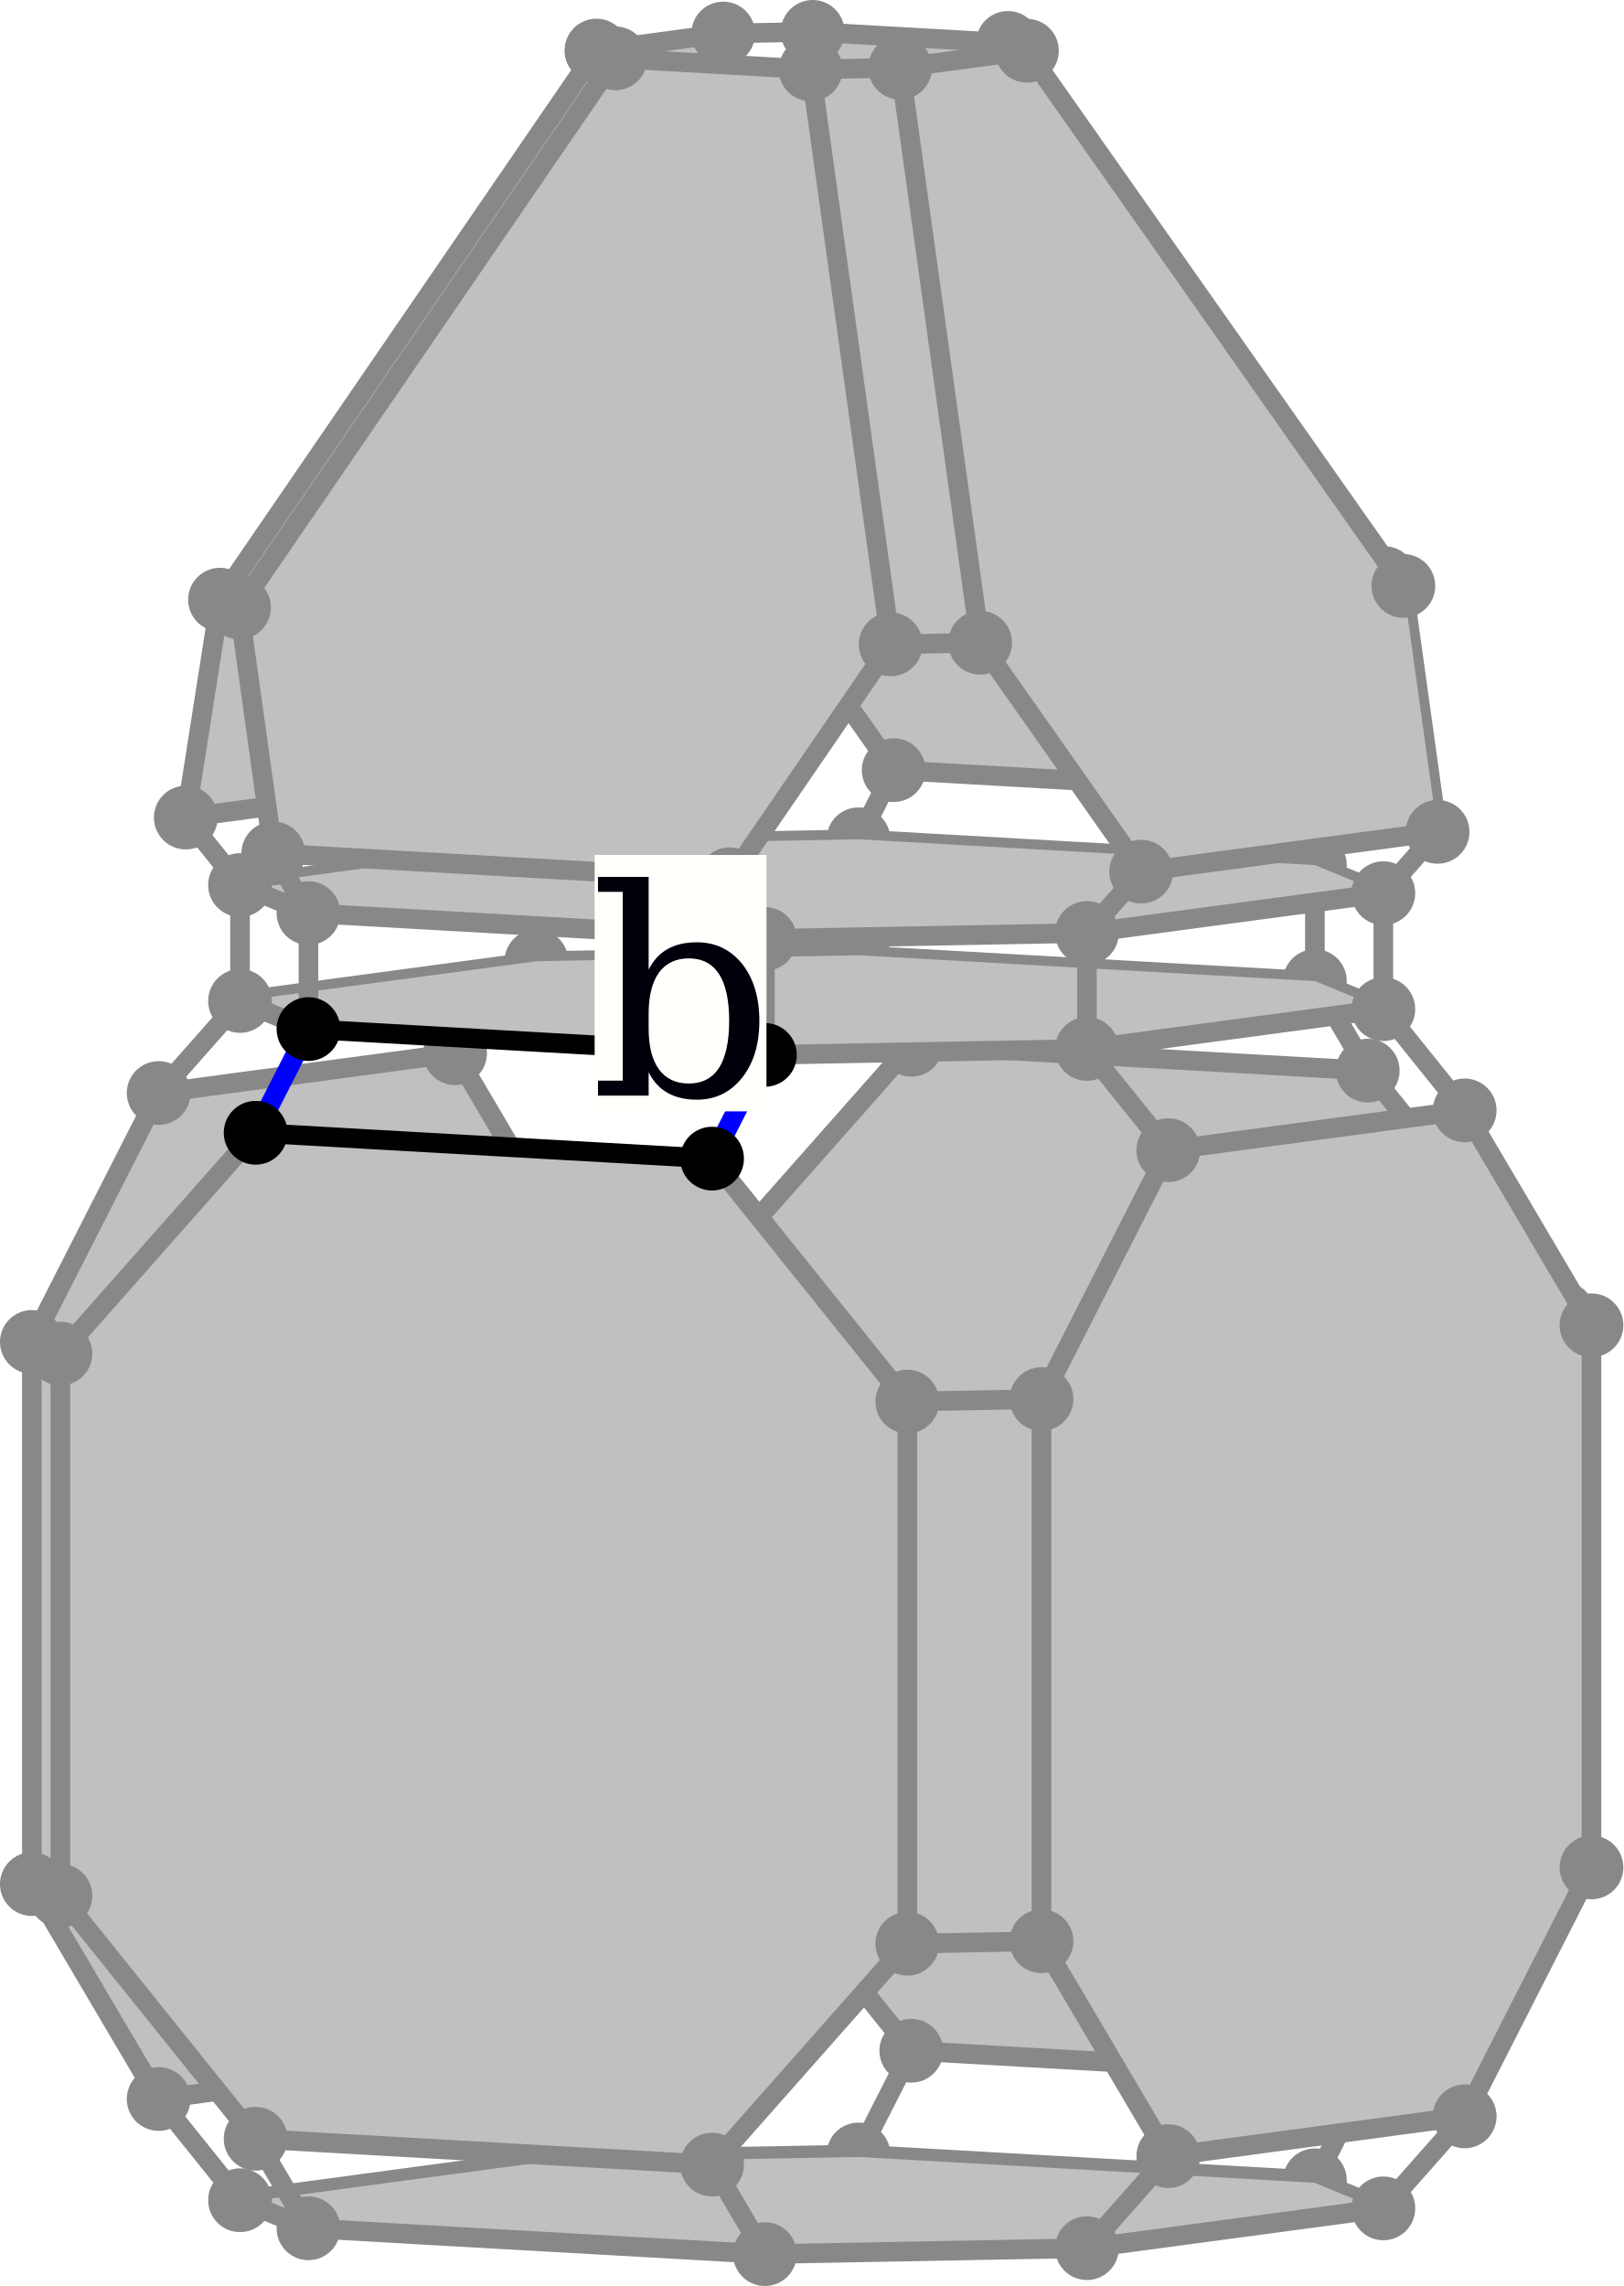
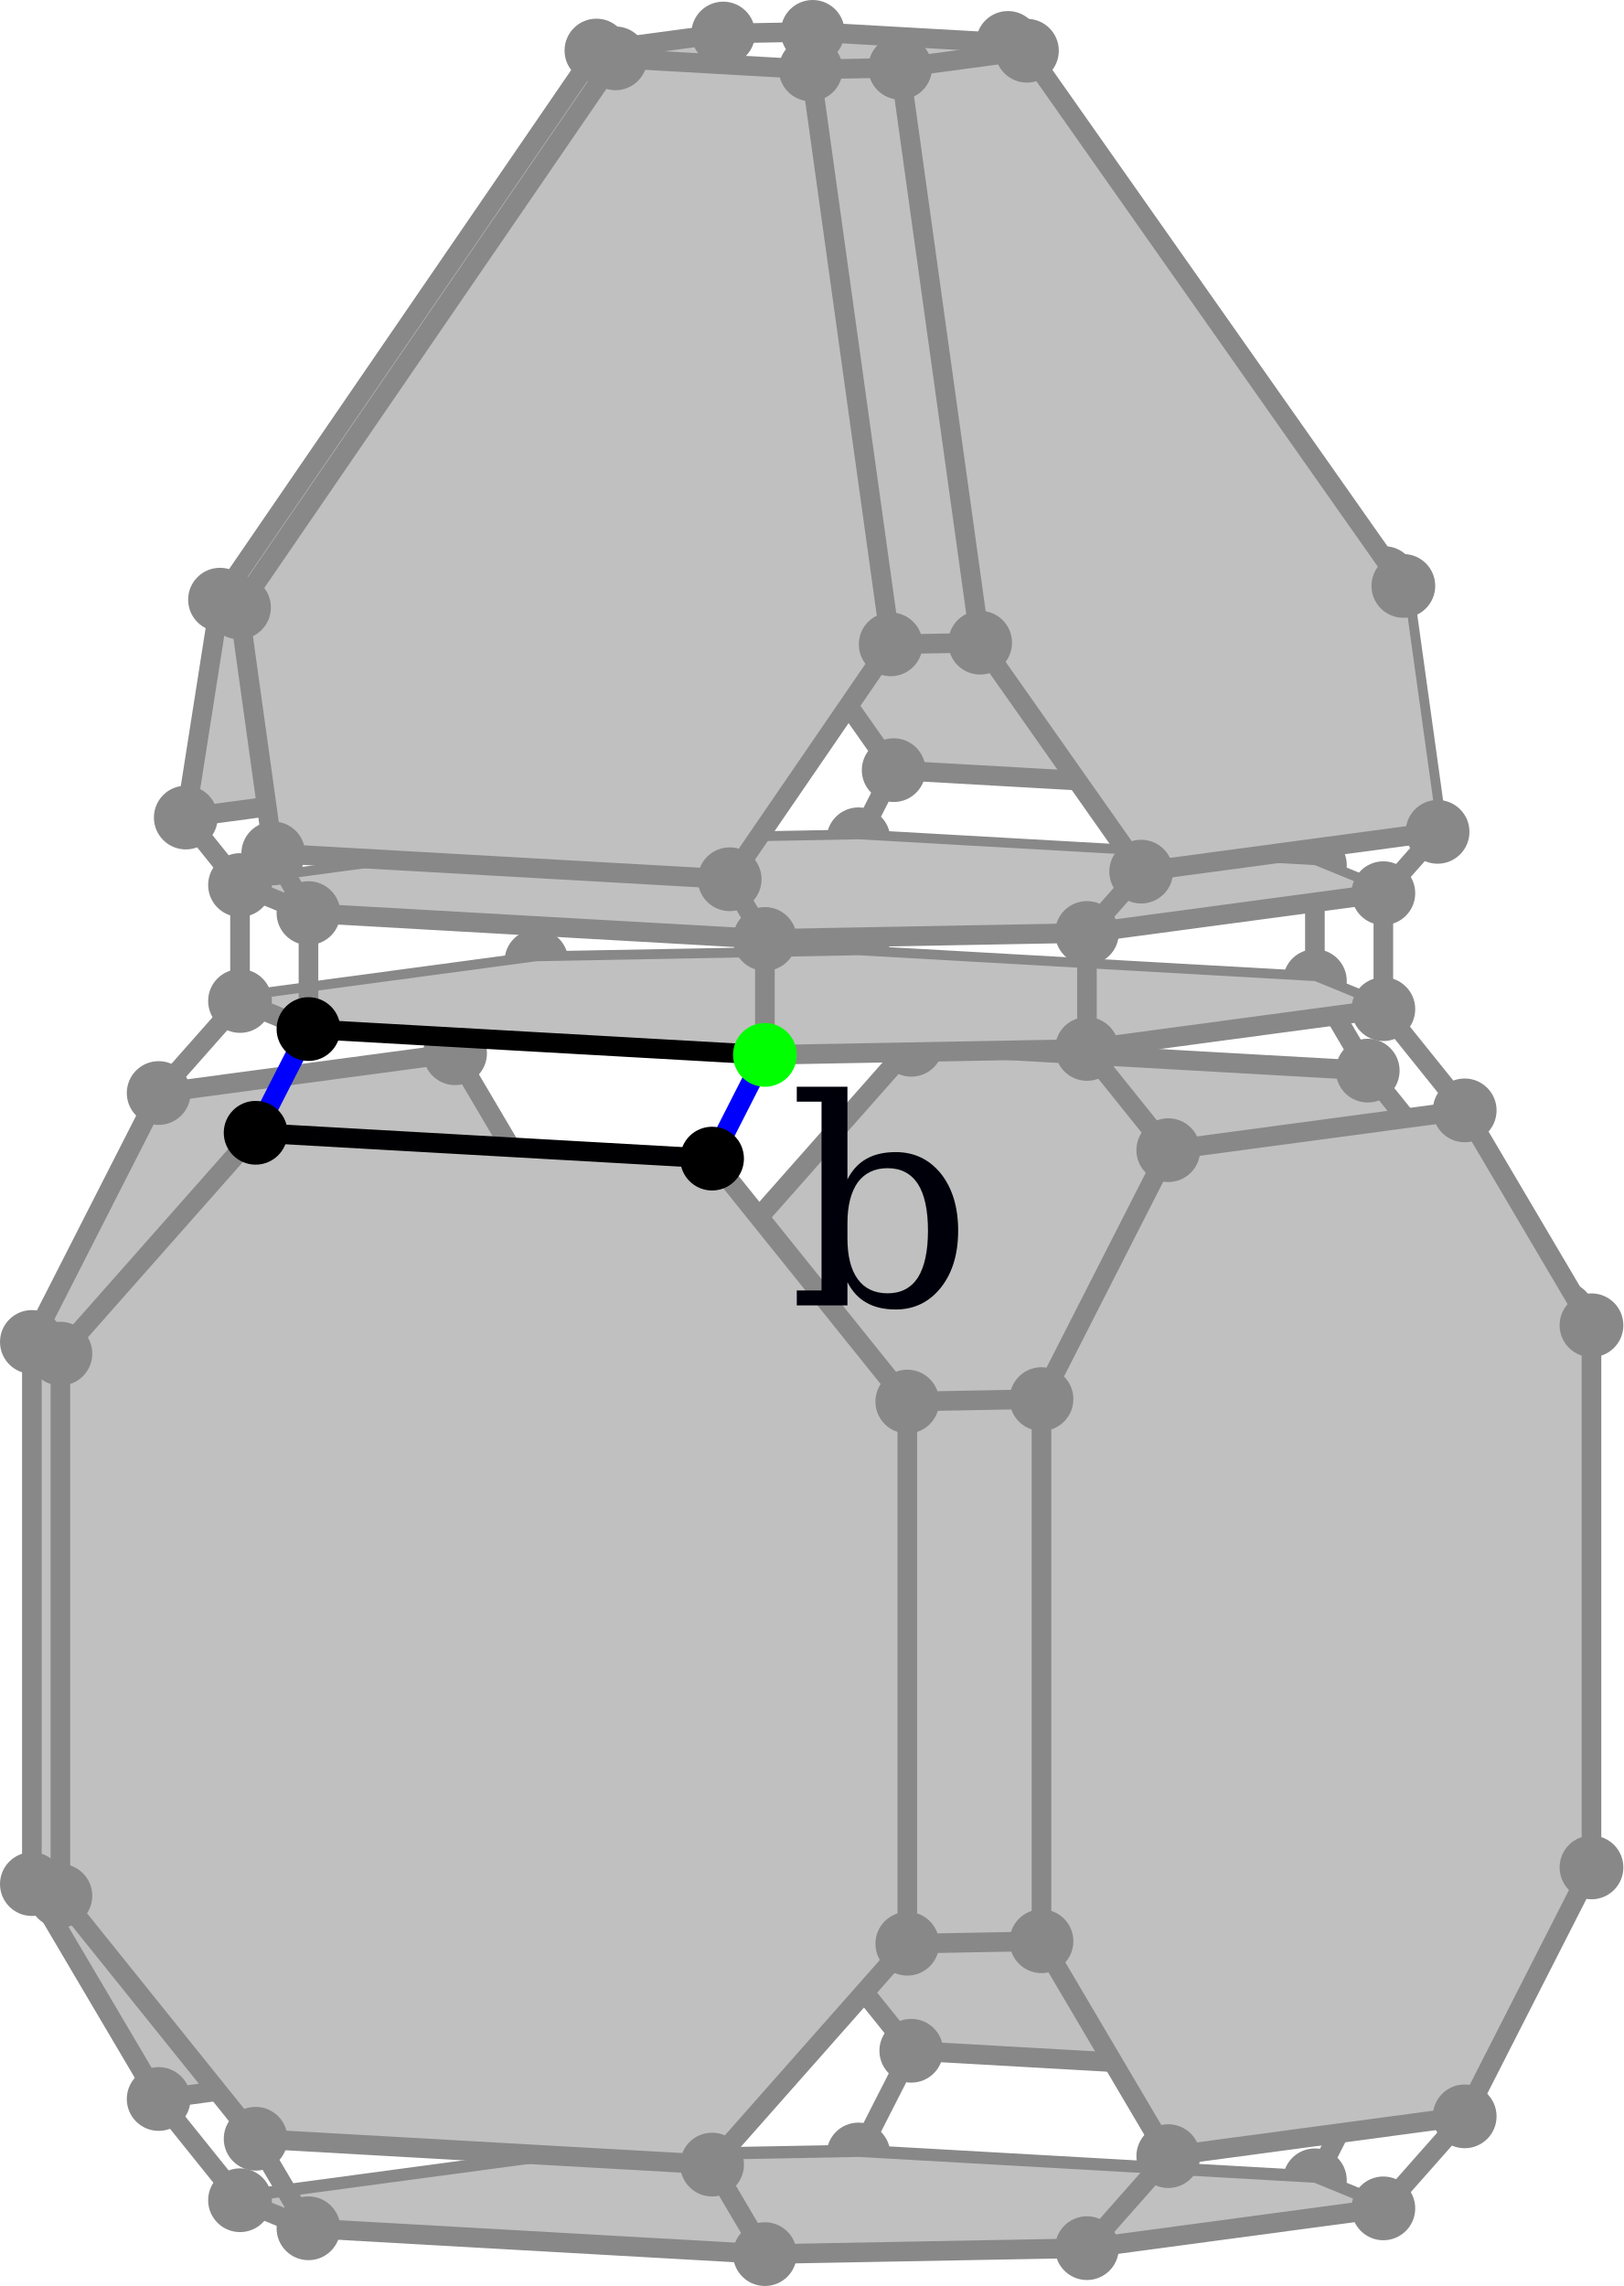
<svg xmlns="http://www.w3.org/2000/svg" width="331.037" height="466.17" version="1.1" id="svg8911">
  <defs id="defs8915" />
  <style id="style">
		.arc0 {
			fill:none;
			fill-rule:evenodd;
			stroke:black;
			stroke-width:4;
			stroke-linecap:round;
			stroke-linejoin:round;
			stroke-opacity:1;
		}
		.arc1 {
			fill:none;
			fill-rule:evenodd;
			stroke:red;
			stroke-width:4;
			stroke-linecap:round;
			stroke-linejoin:round;
			stroke-opacity:1;
		}
		.arc2 {
			fill:none;
			fill-rule:evenodd;
			stroke:blue;
			stroke-width:4;
			stroke-linecap:round;
			stroke-linejoin:round;
			stroke-opacity:1;
		}
		.arc3 {
			fill:none;
			fill-rule:evenodd;
			stroke:green;
			stroke-width:4;
			stroke-linecap:round;
			stroke-linejoin:round;
			stroke-opacity:1;
		}
		.topological-dart {
			fill:#000000;
			stroke:#000000;
			stroke-width:0;
			stroke-linecap:round;
			stroke-linejoin:round;
			stroke-dasharray:none;
			paint-order:markers fill stroke;
		}
	</style>
  <polygon points="678.813,278.647 771.888,283.915 811.702,333.461 811.702,444.018 771.888,489.057 678.813,483.789 638.999,434.243 638.999,323.686 " id="face_7_6_5_4_3_2_1_0" style="fill:#c0c0c0;stroke:none" opacity="1" transform="translate(-492.9815,-65.58991)" />
  <line class="arc1" id="link0_@1_1" x1="146.017" y1="368.653" x2="185.831" y2="418.199" style="stroke:#888888;stroke-opacity:1" />
  <line class="arc2" id="link0_@2_28" x1="146.017" y1="368.653" x2="118.655" y2="369.16" style="stroke:#888888;stroke-opacity:1" />
  <line class="arc0" id="link0_@0_7" x1="146.017" y1="368.653" x2="146.017" y2="258.096" style="stroke:#888888;stroke-opacity:1" />
  <circle id="dart0" cx="146.017" cy="368.653" r="6" stroke="#000000" fill="#000000" style="stroke:#888888;stroke-opacity:1" />
  <polygon points="585.781,280.371 525.337,288.483 499.481,339.245 499.481,449.802 525.337,493.624 585.781,485.512 611.636,434.75 611.636,324.193 " id="face_23_24_25_26_31_30_29_28" style="fill:#c0c0c0;stroke:none" opacity="1" transform="translate(-492.9815,-65.58991)" />
  <line class="arc1" id="link28_@1_29" x1="118.655" y1="369.16" x2="92.799" y2="419.922" style="stroke:#888888;stroke-opacity:1" />
  <line class="arc0" id="link28_@0_23" x1="118.655" y1="369.16" x2="118.655" y2="258.603" style="stroke:#888888;stroke-opacity:1" />
  <circle id="dart28" cx="118.655" cy="369.16" r="6" stroke="#000000" fill="#000000" style="stroke:#888888;stroke-opacity:1" />
  <line class="arc1" id="link7_@1_6" x1="146.017" y1="258.096" x2="185.831" y2="213.057" style="stroke:#888888;stroke-opacity:1" />
  <line class="arc2" id="link7_@2_23" x1="146.017" y1="258.096" x2="118.655" y2="258.603" style="stroke:#888888;stroke-opacity:1" />
  <circle id="dart7" cx="146.017" cy="258.096" r="6" stroke="#000000" fill="#000000" style="stroke:#888888;stroke-opacity:1" />
  <line class="arc1" id="link23_@1_24" x1="118.655" y1="258.603" x2="92.799" y2="214.781" style="stroke:#888888;stroke-opacity:1" />
  <circle id="dart23" cx="118.655" cy="258.603" r="6" stroke="#000000" fill="#000000" style="stroke:#888888;stroke-opacity:1" />
  <line class="arc2" id="link1_@2_33" x1="185.831" y1="418.199" x2="175.058" y2="439.35" style="stroke:#888888;stroke-opacity:1" />
  <line class="arc0" id="link1_@0_2" x1="185.831" y1="418.199" x2="278.907" y2="423.467" style="stroke:#888888;stroke-opacity:1" />
  <circle id="dart1" cx="185.831" cy="418.199" r="6" stroke="#000000" fill="#000000" style="stroke:#888888;stroke-opacity:1;fill:#888888;fill-opacity:1" />
  <line class="arc1" id="link33_@1_34" x1="175.058" y1="439.35" x2="109.389" y2="440.566" style="stroke:#888888;stroke-opacity:1" />
  <line class="arc0" id="link33_@0_38" x1="175.058" y1="439.35" x2="268.134" y2="444.618" style="stroke:#888888;stroke-opacity:1" />
  <circle id="dart33" cx="175.058" cy="439.35" r="6" stroke="#000000" fill="#000000" style="stroke:#888888;stroke-opacity:1;fill:#888888;fill-opacity:1" />
  <line class="arc2" id="link6_@2_18" x1="185.831" y1="213.057" x2="175.058" y2="194.798" style="stroke:#888888;stroke-opacity:1" />
  <line class="arc0" id="link6_@0_5" x1="185.831" y1="213.057" x2="278.907" y2="218.325" style="stroke:#888888;stroke-opacity:1" />
  <circle id="dart6" cx="185.831" cy="213.057" r="6" stroke="#000000" fill="#000000" style="stroke:#888888;stroke-opacity:1;fill:#888888;fill-opacity:1" />
  <line class="arc2" id="link29_@2_34" x1="92.799" y1="419.922" x2="109.389" y2="440.566" style="stroke:#888888;stroke-opacity:1" />
  <line class="arc0" id="link29_@0_30" x1="92.799" y1="419.922" x2="32.356" y2="428.035" style="stroke:#888888;stroke-opacity:1" />
  <circle id="dart29" cx="92.799" cy="419.922" r="6" stroke="#000000" fill="#000000" style="stroke:#888888;stroke-opacity:1" />
  <line class="arc0" id="link34_@0_35" x1="109.389" y1="440.566" x2="48.945" y2="448.679" style="stroke:#888888;stroke-opacity:1" />
  <circle id="dart34" cx="109.389" cy="440.566" r="6" stroke="#000000" fill="#000000" style="stroke:#888888;stroke-opacity:1" />
  <polygon points="775.277,183.479 698.517,74.343 658.703,72.09 642.387,175.957 675.222,222.641 768.297,227.909 " id="face_85_86_87_81_80_79" style="fill:#c0c0c0;stroke:none" opacity="1" transform="translate(-492.9815,-65.58991)" />
  <line class="arc1" id="link79_@1_80" x1="182.24" y1="157.051" x2="149.406" y2="110.367" style="stroke:#888888;stroke-opacity:1" />
  <line class="arc2" id="link79_@2_78" x1="182.24" y1="157.051" x2="175.058" y2="171.152" style="stroke:#888888;stroke-opacity:1" />
  <line class="arc0" id="link79_@0_85" x1="182.24" y1="157.051" x2="275.316" y2="162.319" style="stroke:#888888;stroke-opacity:1" />
  <circle id="dart79" cx="182.24" cy="157.051" r="6" stroke="#000000" fill="#000000" style="stroke:#888888;stroke-opacity:1;fill:#888888;fill-opacity:1" />
  <line class="arc1" id="link18_@1_19" x1="175.058" y1="194.798" x2="109.389" y2="196.015" style="stroke:#888888;stroke-opacity:1" />
  <line class="arc3" id="link18_@3_78" x1="175.058" y1="194.798" x2="175.058" y2="171.152" style="stroke:#888888;stroke-opacity:1" />
  <line class="arc0" id="link18_@0_13" x1="175.058" y1="194.798" x2="268.134" y2="200.066" style="stroke:#888888;stroke-opacity:1" />
  <circle id="dart18" cx="175.058" cy="194.798" r="6" stroke="#000000" fill="#000000" style="fill:#888888;fill-opacity:1;stroke:#888888;stroke-opacity:1" />
  <line class="arc2" id="link24_@2_19" x1="92.799" y1="214.781" x2="109.389" y2="196.015" style="stroke:#888888;stroke-opacity:1" />
  <line class="arc0" id="link24_@0_25" x1="92.799" y1="214.781" x2="32.356" y2="222.893" style="stroke:#888888;stroke-opacity:1" />
  <circle id="dart24" cx="92.799" cy="214.781" r="6" stroke="#000000" fill="#000000" style="stroke:#888888;stroke-opacity:1;fill:#888888;fill-opacity:1" />
  <line class="arc1" id="link78_@1_72" x1="175.058" y1="171.152" x2="109.389" y2="172.369" style="stroke:#888888;stroke-opacity:1" />
  <line class="arc0" id="link78_@0_84" x1="175.058" y1="171.152" x2="268.134" y2="176.42" style="stroke:#888888;stroke-opacity:1" />
  <circle id="dart78" cx="175.058" cy="171.152" r="6" stroke="#000000" fill="#000000" style="stroke:#888888;stroke-opacity:1;fill:#888888;fill-opacity:1" />
  <line class="arc2" id="link80_@2_74" x1="149.406" y1="110.367" x2="131.164" y2="110.705" style="stroke:#888888;stroke-opacity:1" />
  <line class="arc0" id="link80_@0_81" x1="149.406" y1="110.367" x2="165.721" y2="6.5" style="stroke:#888888;stroke-opacity:1" />
  <circle id="dart80" cx="149.406" cy="110.367" r="6" stroke="#000000" fill="#000000" style="stroke:#888888;stroke-opacity:1" />
  <polygon points="614.606,75.898 537.846,187.877 530.867,232.308 591.311,224.196 624.145,176.295 640.461,72.428 " id="face_75_69_68_67_73_74" style="fill:#c0c0c0;stroke:#888888;stroke-opacity:1" opacity="1" transform="translate(-492.9815,-65.58991)" />
  <line class="arc1" id="link74_@1_73" x1="131.164" y1="110.705" x2="98.329" y2="158.606" style="stroke:#888888;stroke-opacity:1" />
  <line class="arc0" id="link74_@0_75" x1="131.164" y1="110.705" x2="147.48" y2="6.838" style="stroke:#888888;stroke-opacity:1" />
  <circle id="dart74" cx="131.164" cy="110.705" r="6" stroke="#000000" fill="#000000" style="stroke:#888888;stroke-opacity:1" />
  <line class="arc2" id="link73_@2_72" x1="98.329" y1="158.606" x2="109.389" y2="172.369" style="stroke:#888888;stroke-opacity:1" />
  <line class="arc0" id="link73_@0_67" x1="98.329" y1="158.606" x2="37.885" y2="166.718" style="stroke:#888888;stroke-opacity:1" />
  <circle id="dart73" cx="98.329" cy="158.606" r="6" stroke="#000000" fill="#000000" style="stroke:#888888;stroke-opacity:1" />
  <line class="arc3" id="link19_@3_72" x1="109.389" y1="196.015" x2="109.389" y2="172.369" style="stroke:#888888;stroke-opacity:1" />
  <line class="arc0" id="link19_@0_20" x1="109.389" y1="196.015" x2="48.945" y2="204.127" style="stroke:#888888;stroke-opacity:1" />
  <circle id="dart19" cx="109.389" cy="196.015" r="6" stroke="#000000" fill="#000000" style="fill:#888888;fill-opacity:1;stroke:#888888;stroke-opacity:1" />
  <line class="arc0" id="link72_@0_66" x1="109.389" y1="172.369" x2="48.945" y2="180.481" style="stroke:#888888;stroke-opacity:1" />
  <circle id="dart72" cx="109.389" cy="172.369" r="6" stroke="#000000" fill="#000000" style="stroke:#888888;stroke-opacity:1" />
  <line class="arc1" id="link2_@1_3" x1="278.907" y1="423.467" x2="318.721" y2="378.428" style="stroke:#888888;stroke-opacity:1" />
  <line class="arc2" id="link2_@2_38" x1="278.907" y1="423.467" x2="268.134" y2="444.618" style="stroke:#888888;stroke-opacity:1" />
  <circle id="dart2" cx="278.907" cy="423.467" r="6" stroke="#000000" fill="#000000" style="stroke:#888888;stroke-opacity:1" />
  <line class="arc1" id="link38_@1_39" x1="268.134" y1="444.618" x2="282.092" y2="450.341" style="stroke:#888888;stroke-opacity:1" />
  <circle id="dart38" cx="268.134" cy="444.618" r="6" stroke="#000000" fill="#000000" style="stroke:#888888;stroke-opacity:1;fill:#888888;fill-opacity:1" />
  <polygon points="775.074,515.931 714.63,524.043 648.96,525.26 555.885,519.992 541.926,514.268 602.37,506.156 668.04,504.94 761.115,510.208 " id="face_38_39_40_41_36_35_34_33" style="fill:#c0c0c0;stroke:#888888;stroke-opacity:1" opacity="1" transform="translate(-492.9815,-65.58991)" />
  <line class="arc1" id="link5_@1_4" x1="278.907" y1="218.325" x2="318.721" y2="267.871" style="stroke:#888888;stroke-opacity:1" />
  <line class="arc2" id="link5_@2_13" x1="278.907" y1="218.325" x2="268.134" y2="200.066" style="stroke:#888888;stroke-opacity:1" />
  <circle id="dart5" cx="278.907" cy="218.325" r="6" stroke="#000000" fill="#000000" style="stroke:#888888;stroke-opacity:1;fill:#888888;fill-opacity:1" />
  <line class="arc1" id="link85_@1_86" x1="275.316" y1="162.319" x2="282.295" y2="117.889" style="stroke:#888888;stroke-opacity:1" />
  <line class="arc2" id="link85_@2_84" x1="275.316" y1="162.319" x2="268.134" y2="176.42" style="stroke:#888888;stroke-opacity:1" />
  <circle id="dart85" cx="275.316" cy="162.319" r="6" stroke="#000000" fill="#000000" style="stroke:#888888;stroke-opacity:1" />
  <line class="arc2" id="link3_@2_43" x1="318.721" y1="378.428" x2="324.537" y2="380.813" style="stroke:#888888;stroke-opacity:1" />
  <line class="arc0" id="link3_@0_4" x1="318.721" y1="378.428" x2="318.721" y2="267.871" style="stroke:#888888;stroke-opacity:1" />
  <circle id="dart3" cx="318.721" cy="378.428" r="6" stroke="#000000" fill="#000000" style="stroke:#888888;stroke-opacity:1" />
  <line class="arc1" id="link13_@1_14" x1="268.134" y1="200.066" x2="282.092" y2="205.79" style="stroke:#888888;stroke-opacity:1" />
  <line class="arc3" id="link13_@3_84" x1="268.134" y1="200.066" x2="268.134" y2="176.42" style="stroke:#888888;stroke-opacity:1" />
  <circle id="dart13" cx="268.134" cy="200.066" r="6" stroke="#000000" fill="#000000" style="fill:#888888;fill-opacity:1;stroke:#888888;stroke-opacity:1" />
  <line class="arc1" id="link84_@1_90" x1="268.134" y1="176.42" x2="282.092" y2="182.144" style="stroke:#888888;stroke-opacity:1" />
  <polygon points="775.074,271.38 714.63,279.492 648.96,280.708 555.885,275.44 541.926,269.717 602.37,261.605 668.04,260.388 761.115,265.656 " id="face_13_14_15_16_21_20_19_18" style="fill:#c0c0c0;stroke:none" opacity="1" transform="translate(-492.9815,-65.58991)" />
  <circle id="dart84" cx="268.134" cy="176.42" r="6" stroke="#000000" fill="#000000" style="stroke:#888888;stroke-opacity:1;fill:#888888;fill-opacity:1" />
  <line class="arc2" id="link4_@2_8" x1="318.721" y1="267.871" x2="324.537" y2="270.256" style="stroke:#888888;stroke-opacity:1" />
  <circle id="dart4" cx="318.721" cy="267.871" r="6" stroke="#000000" fill="#000000" style="stroke:#888888;stroke-opacity:1" />
  <line class="arc1" id="link30_@1_31" x1="32.356" y1="428.035" x2="6.5" y2="384.212" style="stroke:#888888;stroke-opacity:1" />
  <line class="arc2" id="link30_@2_35" x1="32.356" y1="428.035" x2="48.945" y2="448.679" style="stroke:#888888;stroke-opacity:1" />
  <circle id="dart30" cx="32.356" cy="428.035" r="6" stroke="#000000" fill="#000000" style="stroke:#888888;stroke-opacity:1;fill:#888888;fill-opacity:1" />
  <polygon points="791.663,292.023 731.219,300.135 705.363,350.898 705.363,461.455 731.219,505.277 791.663,497.165 817.518,446.403 817.518,335.846 " id="face_8_9_10_11_46_45_44_43" style="fill:#c0c0c0;stroke:none" opacity="1" transform="translate(-492.9815,-65.58991)" />
  <line class="arc1" id="link43_@1_44" x1="324.537" y1="380.813" x2="298.681" y2="431.575" style="stroke:#888888;stroke-opacity:1" />
  <line class="arc0" id="link43_@0_8" x1="324.537" y1="380.813" x2="324.537" y2="270.256" style="stroke:#888888;stroke-opacity:1" />
  <circle id="dart43" cx="324.537" cy="380.813" r="6" stroke="#000000" fill="#000000" style="stroke:#888888;stroke-opacity:1;fill:#888888;fill-opacity:1" />
  <line class="arc1" id="link35_@1_36" x1="48.945" y1="448.679" x2="62.903" y2="454.402" style="stroke:#888888;stroke-opacity:1" />
  <circle id="dart35" cx="48.945" cy="448.679" r="6" stroke="#000000" fill="#000000" style="stroke:#888888;stroke-opacity:1;fill:#888888;fill-opacity:1" />
  <line class="arc1" id="link81_@1_87" x1="165.721" y1="6.5" x2="205.535" y2="8.753" style="stroke:#888888;stroke-opacity:1" />
  <line class="arc2" id="link81_@2_75" x1="165.721" y1="6.5" x2="147.48" y2="6.838" style="stroke:#888888;stroke-opacity:1" />
  <circle id="dart81" cx="165.721" cy="6.5" r="6" stroke="#000000" fill="#000000" style="stroke:#888888;stroke-opacity:1;fill:#888888;fill-opacity:1" />
  <line class="arc2" id="link86_@2_92" x1="282.295" y1="117.889" x2="286.172" y2="119.479" style="stroke:#888888;stroke-opacity:1" />
  <circle id="dart87" cx="205.535" cy="8.753" r="6" stroke="#000000" fill="#000000" style="stroke:#888888;stroke-opacity:1;fill:#888888;fill-opacity:1" />
  <line class="arc0" id="link86_@0_87" x1="282.295" y1="117.889" x2="205.535" y2="8.753" style="stroke:#888888;stroke-opacity:1" />
  <circle id="dart86" cx="282.295" cy="117.889" r="6" stroke="#000000" fill="#000000" style="stroke:#888888;stroke-opacity:1;fill:#888888;fill-opacity:1" />
  <line class="arc1" id="link8_@1_9" x1="324.537" y1="270.256" x2="298.681" y2="226.434" style="stroke:#888888;stroke-opacity:1" />
  <circle id="dart8" cx="324.537" cy="270.256" r="6" stroke="#000000" fill="#000000" style="stroke:#888888;stroke-opacity:1;fill:#888888;fill-opacity:1" />
  <line class="arc1" id="link75_@1_69" x1="147.48" y1="6.838" x2="121.624" y2="10.308" style="stroke:#888888;stroke-opacity:1" />
  <circle id="dart75" cx="147.48" cy="6.838" r="6" stroke="#000000" fill="#000000" style="stroke:#888888;stroke-opacity:1;fill:#888888;fill-opacity:1" />
  <line class="arc1" id="link25_@1_26" x1="32.356" y1="222.893" x2="6.5" y2="273.655" style="stroke:#888888;stroke-opacity:1" />
  <line class="arc2" id="link25_@2_20" x1="32.356" y1="222.893" x2="48.945" y2="204.127" style="stroke:#888888;stroke-opacity:1" />
  <circle id="dart25" cx="32.356" cy="222.893" r="6" stroke="#000000" fill="#000000" style="stroke:#888888;stroke-opacity:1;fill:#888888;fill-opacity:1" />
  <line class="arc1" id="link67_@1_68" x1="37.885" y1="166.718" x2="44.865" y2="122.287" style="stroke:#888888;stroke-opacity:1" />
  <line class="arc2" id="link67_@2_66" x1="37.885" y1="166.718" x2="48.945" y2="180.481" style="stroke:#888888;stroke-opacity:1" />
  <circle id="dart67" cx="37.885" cy="166.718" r="6" stroke="#000000" fill="#000000" style="stroke:#888888;stroke-opacity:1;fill:#888888;fill-opacity:1" />
  <line class="arc2" id="link39_@2_44" x1="282.092" y1="450.341" x2="298.681" y2="431.575" style="stroke:#888888;stroke-opacity:1" />
  <line class="arc0" id="link39_@0_40" x1="282.092" y1="450.341" x2="221.648" y2="458.453" style="stroke:#888888;stroke-opacity:1" />
  <circle id="dart39" cx="282.092" cy="450.341" r="6" stroke="#000000" fill="#000000" style="stroke:#888888;stroke-opacity:1;fill:#888888;fill-opacity:1" />
  <line class="arc1" id="link20_@1_21" x1="48.945" y1="204.127" x2="62.903" y2="209.85" style="stroke:#888888;stroke-opacity:1" />
  <line class="arc3" id="link20_@3_66" x1="48.945" y1="204.127" x2="48.945" y2="180.481" style="stroke:#888888;stroke-opacity:1" />
  <circle id="dart20" cx="48.945" cy="204.127" r="6" stroke="#000000" fill="#000000" style="fill:#888888;fill-opacity:1;stroke:#888888;stroke-opacity:1" />
  <polygon points="775.074,247.733 714.63,255.846 648.96,257.062 555.885,251.794 541.926,246.071 602.37,237.958 668.04,236.742 761.115,242.01 " id="face_84_90_48_54_60_66_72_78" style="fill:#c0c0c0;stroke:none" opacity="1" transform="translate(-492.9815,-65.58991)" />
  <line class="arc1" id="link92_@1_91" x1="286.172" y1="119.479" x2="293.152" y2="169.633" style="stroke:#888888;stroke-opacity:1" />
  <polygon points="676.539,79.403 692.854,196.651 725.689,243.335 786.133,235.223 779.154,185.069 702.394,75.933 " id="face_93_51_50_49_91_92" style="fill:#c0c0c0;stroke:none" opacity="1" transform="translate(-492.9815,-65.58991)" />
  <line class="arc0" id="link92_@0_93" x1="286.172" y1="119.479" x2="209.413" y2="10.343" style="stroke:#888888;stroke-opacity:1" />
  <circle id="dart92" cx="286.172" cy="119.479" r="6" stroke="#000000" fill="#000000" style="stroke:#888888;stroke-opacity:1;fill:#888888;fill-opacity:1" />
  <line class="arc1" id="link66_@1_60" x1="48.945" y1="180.481" x2="62.903" y2="186.204" style="stroke:#888888;stroke-opacity:1" />
  <circle id="dart66" cx="48.945" cy="180.481" r="6" stroke="#000000" fill="#000000" style="stroke:#888888;stroke-opacity:1;fill:#888888;fill-opacity:1" />
  <line class="arc2" id="link87_@2_93" x1="205.535" y1="8.753" x2="209.413" y2="10.343" style="stroke:#888888;stroke-opacity:1" />
  <line class="arc0" id="link44_@0_45" x1="298.681" y1="431.575" x2="238.237" y2="439.687" style="stroke:#888888;stroke-opacity:1" />
  <circle id="dart44" cx="298.681" cy="431.575" r="6" stroke="#000000" fill="#000000" style="stroke:#888888;stroke-opacity:1;fill:#888888;fill-opacity:1" />
  <line class="arc2" id="link31_@2_32" x1="6.5" y1="384.212" x2="12.316" y2="386.597" style="stroke:#888888;stroke-opacity:1" />
  <line class="arc0" id="link31_@0_26" x1="6.5" y1="384.212" x2="6.5" y2="273.655" style="stroke:#888888;stroke-opacity:1" />
  <circle id="dart31" cx="6.5" cy="384.212" r="6" stroke="#000000" fill="#000000" style="stroke:#888888;stroke-opacity:1;fill:#888888;fill-opacity:1" />
  <line class="arc2" id="link14_@2_9" x1="282.092" y1="205.79" x2="298.681" y2="226.434" style="stroke:#888888;stroke-opacity:1" />
  <line class="arc3" id="link14_@3_90" x1="282.092" y1="205.79" x2="282.092" y2="182.144" style="stroke:#888888;stroke-opacity:1" />
  <line class="arc0" id="link14_@0_15" x1="282.092" y1="205.79" x2="221.648" y2="213.902" style="stroke:#888888;stroke-opacity:1" />
  <circle id="dart14" cx="282.092" cy="205.79" r="6" stroke="#000000" fill="#000000" style="fill:#888888;fill-opacity:1;stroke:#888888;stroke-opacity:1" />
  <line class="arc2" id="link90_@2_91" x1="282.092" y1="182.144" x2="293.152" y2="169.633" style="stroke:#888888;stroke-opacity:1" />
  <line class="arc0" id="link90_@0_48" x1="282.092" y1="182.144" x2="221.648" y2="190.256" style="stroke:#888888;stroke-opacity:1" />
  <circle id="dart90" cx="282.092" cy="182.144" r="6" stroke="#000000" fill="#000000" style="stroke:#888888;stroke-opacity:1;fill:#888888;fill-opacity:1" />
  <line class="arc2" id="link26_@2_27" x1="6.5" y1="273.655" x2="12.316" y2="276.04" style="stroke:#888888;stroke-opacity:1" />
  <circle id="dart26" cx="6.5" cy="273.655" r="6" stroke="#000000" fill="#000000" style="stroke:#888888;stroke-opacity:1;fill:#888888;fill-opacity:1" />
  <line class="arc2" id="link69_@2_63" x1="121.624" y1="10.308" x2="125.502" y2="11.898" style="stroke:#888888;stroke-opacity:1" />
  <line class="arc0" id="link69_@0_68" x1="121.624" y1="10.308" x2="44.865" y2="122.287" style="stroke:#888888;stroke-opacity:1" />
  <circle id="dart69" cx="121.624" cy="10.308" r="6" stroke="#000000" fill="#000000" style="stroke:#888888;stroke-opacity:1;fill:#888888;fill-opacity:1" />
  <line class="arc1" id="link93_@1_51" x1="209.413" y1="10.343" x2="183.557" y2="13.813" style="stroke:#888888;stroke-opacity:1" />
  <circle id="dart93" cx="209.413" cy="10.343" r="6" stroke="#000000" fill="#000000" style="stroke:#888888;stroke-opacity:1;fill:#888888;fill-opacity:1" />
  <line class="arc0" id="link9_@0_10" x1="298.681" y1="226.434" x2="238.237" y2="234.546" style="stroke:#888888;stroke-opacity:1" />
  <circle id="dart9" cx="298.681" cy="226.434" r="6" stroke="#000000" fill="#000000" style="stroke:#888888;stroke-opacity:1;fill:#888888;fill-opacity:1" />
  <line class="arc0" id="link91_@0_49" x1="293.152" y1="169.633" x2="232.708" y2="177.745" style="stroke:#888888;stroke-opacity:1" />
  <circle id="dart91" cx="293.152" cy="169.633" r="6" stroke="#000000" fill="#000000" style="stroke:#888888;stroke-opacity:1;fill:#888888;fill-opacity:1" />
  <line class="arc2" id="link68_@2_62" x1="44.865" y1="122.287" x2="48.742" y2="123.877" style="stroke:#888888;stroke-opacity:1" />
  <circle id="dart68" cx="44.865" cy="122.287" r="6" stroke="#000000" fill="#000000" style="stroke:#888888;stroke-opacity:1;fill:#888888;fill-opacity:1" />
  <polygon points="545.112,296.591 638.187,301.859 678.001,351.405 678.001,461.962 638.187,507.001 545.112,501.733 505.298,452.187 505.298,341.63 " id="face_27_22_17_12_47_42_37_32" style="fill:#c0c0c0;stroke:none" opacity="1" transform="translate(-492.9815,-65.58991)" />
  <line class="arc1" id="link32_@1_37" x1="12.316" y1="386.597" x2="52.13" y2="436.143" style="stroke:#888888;stroke-opacity:1" />
  <line class="arc0" id="link32_@0_27" x1="12.316" y1="386.597" x2="12.316" y2="276.04" style="stroke:#888888;stroke-opacity:1" />
  <circle id="dart32" cx="12.316" cy="386.597" r="6" stroke="#000000" fill="#000000" style="stroke:#888888;stroke-opacity:1;fill:#888888;fill-opacity:1" />
  <line class="arc2" id="link36_@2_37" x1="62.903" y1="454.402" x2="52.13" y2="436.143" style="stroke:#888888;stroke-opacity:1" />
  <line class="arc0" id="link36_@0_41" x1="62.903" y1="454.402" x2="155.979" y2="459.67" style="stroke:#888888;stroke-opacity:1" />
  <circle id="dart36" cx="62.903" cy="454.402" r="6" stroke="#000000" fill="#000000" style="stroke:#888888;stroke-opacity:1;fill:#888888;fill-opacity:1" />
  <polygon points="548.703,239.621 641.778,244.889 674.613,196.989 658.297,79.741 618.483,77.488 541.723,189.467 " id="face_62_61_55_56_57_63" style="fill:#c0c0c0;stroke:none" opacity="1" transform="translate(-492.9815,-65.58991)" />
  <line class="arc1" id="link63_@1_57" x1="125.502" y1="11.898" x2="165.316" y2="14.151" style="stroke:#888888;stroke-opacity:1" />
  <line class="arc0" id="link63_@0_62" x1="125.502" y1="11.898" x2="48.742" y2="123.877" style="stroke:#888888;stroke-opacity:1" />
  <circle id="dart63" cx="125.502" cy="11.898" r="6" stroke="#000000" fill="#000000" style="stroke:#888888;stroke-opacity:1;fill:#888888;fill-opacity:1" />
  <line class="arc1" id="link27_@1_22" x1="12.316" y1="276.04" x2="52.13" y2="231.001" style="stroke:#888888;stroke-opacity:1" />
  <circle id="dart27" cx="12.316" cy="276.04" r="6" stroke="#000000" fill="#000000" style="stroke:#888888;stroke-opacity:1;fill:#888888;fill-opacity:1" />
  <line class="arc1" id="link62_@1_61" x1="48.742" y1="123.877" x2="55.721" y2="174.031" style="stroke:#888888;stroke-opacity:1" />
  <circle id="dart62" cx="48.742" cy="123.877" r="6" stroke="#000000" fill="#000000" style="stroke:#888888;stroke-opacity:1;fill:#888888;fill-opacity:1" />
  <line class="arc0" id="link37_@0_42" x1="52.13" y1="436.143" x2="145.206" y2="441.411" style="stroke:#888888;stroke-opacity:1" />
  <circle id="dart37" cx="52.13" cy="436.143" r="6" stroke="#000000" fill="#000000" style="stroke:#888888;stroke-opacity:1;fill:#888888;fill-opacity:1" />
  <line class="arc2" id="link21_@2_22" x1="62.903" y1="209.85" x2="52.13" y2="231.001" style="stroke:#0000ff;stroke-opacity:1" />
  <line class="arc3" id="link21_@3_60" x1="62.903" y1="209.85" x2="62.903" y2="186.204" style="stroke:#888888;stroke-opacity:1" />
  <line class="arc0" id="link21_@0_16" x1="62.903" y1="209.85" x2="155.979" y2="215.118" />
  <circle id="dart21" cx="62.903" cy="209.85" r="6" stroke="#000000" fill="#000000" style="stroke:#000000;stroke-opacity:1" />
  <line class="arc2" id="link51_@2_57" x1="183.557" y1="13.813" x2="165.316" y2="14.151" style="stroke:#888888;stroke-opacity:1" />
  <line class="arc0" id="link51_@0_50" x1="183.557" y1="13.813" x2="199.873" y2="131.061" style="stroke:#888888;stroke-opacity:1" />
  <circle id="dart51" cx="183.557" cy="13.813" r="6" stroke="#000000" fill="#000000" style="stroke:#888888;stroke-opacity:1;fill:#888888;fill-opacity:1" />
  <line class="arc2" id="link60_@2_61" x1="62.903" y1="186.204" x2="55.721" y2="174.031" style="stroke:#888888;stroke-opacity:1" />
  <line class="arc0" id="link60_@0_54" x1="62.903" y1="186.204" x2="155.979" y2="191.472" style="stroke:#888888;stroke-opacity:1" />
  <circle id="dart60" cx="62.903" cy="186.204" r="6" stroke="#000000" fill="#000000" style="stroke:#888888;stroke-opacity:1;fill:#888888;fill-opacity:1" />
  <line class="arc0" id="link57_@0_56" x1="165.316" y1="14.151" x2="181.631" y2="131.399" style="stroke:#888888;stroke-opacity:1" />
  <circle id="dart57" cx="165.316" cy="14.151" r="6" stroke="#000000" fill="#000000" style="stroke:#888888;stroke-opacity:1;fill:#888888;fill-opacity:1" />
  <line class="arc0" id="link61_@0_55" x1="55.721" y1="174.031" x2="148.797" y2="179.299" style="stroke:#888888;stroke-opacity:1" />
  <circle id="dart61" cx="55.721" cy="174.031" r="6" stroke="#000000" fill="#000000" style="stroke:#888888;stroke-opacity:1;fill:#888888;fill-opacity:1" />
  <line class="arc0" id="link22_@0_17" x1="52.13" y1="231.001" x2="145.206" y2="236.269" style="stroke:#000002;stroke-opacity:1" />
  <circle id="dart22" cx="52.13" cy="231.001" r="6" stroke="#000000" fill="#000000" style="stroke:#000000;stroke-opacity:1;fill:#000000;fill-opacity:1" />
  <line class="arc1" id="link40_@1_41" x1="221.648" y1="458.453" x2="155.979" y2="459.67" style="stroke:#888888;stroke-opacity:1" />
  <line class="arc2" id="link40_@2_45" x1="221.648" y1="458.453" x2="238.237" y2="439.687" style="stroke:#888888;stroke-opacity:1" />
  <circle id="dart40" cx="221.648" cy="458.453" r="6" stroke="#000000" fill="#000000" style="stroke:#888888;stroke-opacity:1;fill:#888888;fill-opacity:1" />
  <line class="arc1" id="link45_@1_46" x1="238.237" y1="439.687" x2="212.382" y2="395.865" style="stroke:#888888;stroke-opacity:1" />
  <circle id="dart45" cx="238.237" cy="439.687" r="6" stroke="#000000" fill="#000000" style="stroke:#888888;stroke-opacity:1;fill:#888888;fill-opacity:1" />
  <line class="arc2" id="link41_@2_42" x1="155.979" y1="459.67" x2="145.206" y2="441.411" style="stroke:#888888;stroke-opacity:1" />
  <circle id="dart41" cx="155.979" cy="459.67" r="6" stroke="#000000" fill="#000000" style="stroke:#888888;stroke-opacity:1;fill:#888888;fill-opacity:1" />
  <line class="arc1" id="link15_@1_16" x1="221.648" y1="213.902" x2="155.979" y2="215.118" style="stroke:#888888;stroke-opacity:1" />
  <line class="arc2" id="link15_@2_10" x1="221.648" y1="213.902" x2="238.237" y2="234.546" style="stroke:#888888;stroke-opacity:1" />
  <line class="arc3" id="link15_@3_48" x1="221.648" y1="213.902" x2="221.648" y2="190.256" style="stroke:#888888;stroke-opacity:1" />
  <circle id="dart15" cx="221.648" cy="213.902" r="6" stroke="#000000" fill="#000000" style="fill:#888888;fill-opacity:1;stroke:#888888;stroke-opacity:1" />
  <line class="arc1" id="link48_@1_54" x1="221.648" y1="190.256" x2="155.979" y2="191.472" style="stroke:#888888;stroke-opacity:1" />
  <line class="arc2" id="link48_@2_49" x1="221.648" y1="190.256" x2="232.708" y2="177.745" style="stroke:#888888;stroke-opacity:1" />
  <circle id="dart48" cx="221.648" cy="190.256" r="6" stroke="#000000" fill="#000000" style="stroke:#888888;stroke-opacity:1;fill:#888888;fill-opacity:1" />
  <line class="arc1" id="link10_@1_11" x1="238.237" y1="234.546" x2="212.382" y2="285.308" style="stroke:#888888;stroke-opacity:1" />
  <circle id="dart10" cx="238.237" cy="234.546" r="6" stroke="#000000" fill="#000000" style="stroke:#888888;stroke-opacity:1;fill:#888888;fill-opacity:1" />
  <line class="arc1" id="link49_@1_50" x1="232.708" y1="177.745" x2="199.873" y2="131.061" style="stroke:#888888;stroke-opacity:1" />
  <circle id="dart49" cx="232.708" cy="177.745" r="6" stroke="#000000" fill="#000000" style="stroke:#888888;stroke-opacity:1;fill:#888888;fill-opacity:1" />
  <line class="arc1" id="link42_@1_47" x1="145.206" y1="441.411" x2="185.02" y2="396.372" style="stroke:#888888;stroke-opacity:1" />
  <circle id="dart42" cx="145.206" cy="441.411" r="6" stroke="#000000" fill="#000000" style="stroke:#888888;stroke-opacity:1;fill:#888888;fill-opacity:1" />
  <line class="arc2" id="link16_@2_17" x1="155.979" y1="215.118" x2="145.206" y2="236.269" style="stroke:#0000ff;stroke-opacity:1" />
  <line class="arc3" id="link16_@3_54" x1="155.979" y1="215.118" x2="155.979" y2="191.472" style="stroke:#888888;stroke-opacity:1" />
-   <circle id="dart16" cx="155.979" cy="215.118" r="6" stroke="#000000" fill="#000000" />
+   <circle id="dart16" cx="155.979" cy="215.118" r="6" stroke="#000000" fill="#000000" style="fill:#00ff00;stroke:#00ff00" />
  <line class="arc2" id="link54_@2_55" x1="155.979" y1="191.472" x2="148.797" y2="179.299" style="stroke:#888888;stroke-opacity:1" />
  <circle id="dart54" cx="155.979" cy="191.472" r="6" stroke="#000000" fill="#000000" style="stroke:#888888;stroke-opacity:1;fill:#888888;fill-opacity:1" />
  <line class="arc2" id="link50_@2_56" x1="199.873" y1="131.061" x2="181.631" y2="131.399" style="stroke:#888888;stroke-opacity:1" />
  <circle id="dart50" cx="199.873" cy="131.061" r="6" stroke="#000000" fill="#000000" style="stroke:#888888;stroke-opacity:1;fill:#888888;fill-opacity:1" />
  <line class="arc1" id="link56_@1_55" x1="181.631" y1="131.399" x2="148.797" y2="179.299" style="stroke:#888888;stroke-opacity:1" />
  <circle id="dart56" cx="181.631" cy="131.399" r="6" stroke="#000000" fill="#000000" style="stroke:#888888;stroke-opacity:1;fill:#888888;fill-opacity:1" />
  <line class="arc1" id="link17_@1_12" x1="145.206" y1="236.269" x2="185.02" y2="285.815" style="stroke:#888888;stroke-opacity:1" />
  <circle id="dart17" cx="145.206" cy="236.269" r="6" stroke="#000000" fill="#000000" style="stroke:#000000;stroke-opacity:1;fill:#000000;fill-opacity:1" />
  <circle id="dart55" cx="148.797" cy="179.299" r="6" stroke="#000000" fill="#000000" style="stroke:#888888;stroke-opacity:1;fill:#888888;fill-opacity:1" />
  <line class="arc2" id="link46_@2_47" x1="212.382" y1="395.865" x2="185.02" y2="396.372" style="stroke:#888888;stroke-opacity:1" />
  <line class="arc0" id="link46_@0_11" x1="212.382" y1="395.865" x2="212.382" y2="285.308" style="stroke:#888888;stroke-opacity:1" />
  <circle id="dart46" cx="212.382" cy="395.865" r="6" stroke="#000000" fill="#000000" style="stroke:#888888;stroke-opacity:1;fill:#888888;fill-opacity:1" />
  <line class="arc0" id="link47_@0_12" x1="185.02" y1="396.372" x2="185.02" y2="285.815" style="stroke:#888888;stroke-opacity:1" />
  <circle id="dart47" cx="185.02" cy="396.372" r="6" stroke="#000000" fill="#000000" style="stroke:#888888;stroke-opacity:1;fill:#888888;fill-opacity:1" />
  <line class="arc2" id="link11_@2_12" x1="212.382" y1="285.308" x2="185.02" y2="285.815" style="stroke:#888888;stroke-opacity:1" />
  <circle id="dart11" cx="212.382" cy="285.308" r="6" stroke="#000000" fill="#000000" style="stroke:#888888;stroke-opacity:1;fill:#888888;fill-opacity:1" />
  <circle id="dart12" cx="185.02" cy="285.815" r="6" stroke="#000000" fill="#000000" style="stroke:#888888;stroke-opacity:1;fill:#888888;fill-opacity:1" />
  <g id="g6387" transform="translate(-151.6507,700.1163)">
-     <rect style="fill:#fffffc;fill-opacity:1;stroke:none;stroke-width:4.197;stroke-linecap:round;stroke-linejoin:round;stop-color:#000000" id="rect71319" width="35.042" height="52.285" x="272.909" y="-525.769" />
-     <text xml:space="preserve" style="font-style:normal;font-variant:normal;font-weight:normal;font-stretch:normal;font-size:58.667px;font-family:'DejaVu Math TeX Gyre';-inkscape-font-specification:'DejaVu Math TeX Gyre';font-variant-ligatures:normal;font-variant-caps:normal;font-variant-numeric:normal;font-variant-east-asian:normal;fill:#00000b;fill-opacity:1;stroke:none;stroke-width:3.78;stroke-linecap:round;stroke-linejoin:round;stop-color:#000000" x="271.892" y="-476.695" id="text74290">
-       <tspan id="tspan74288" x="271.892" y="-476.695">b</tspan>
+     <text xml:space="preserve" style="font-style:normal;font-variant:normal;font-weight:normal;font-stretch:normal;font-size:58.667px;font-family:'DejaVu Math TeX Gyre';-inkscape-font-specification:'DejaVu Math TeX Gyre';font-variant-ligatures:normal;font-variant-caps:normal;font-variant-numeric:normal;font-variant-east-asian:normal;fill:#00000b;fill-opacity:1;stroke:none;stroke-width:3.78;stroke-linecap:round;stroke-linejoin:round;stop-color:#000000" x="312.428" y="-433.911" id="text74290">
+       <tspan id="tspan74288" x="312.428" y="-433.911">b</tspan>
    </text>
  </g>
</svg>
